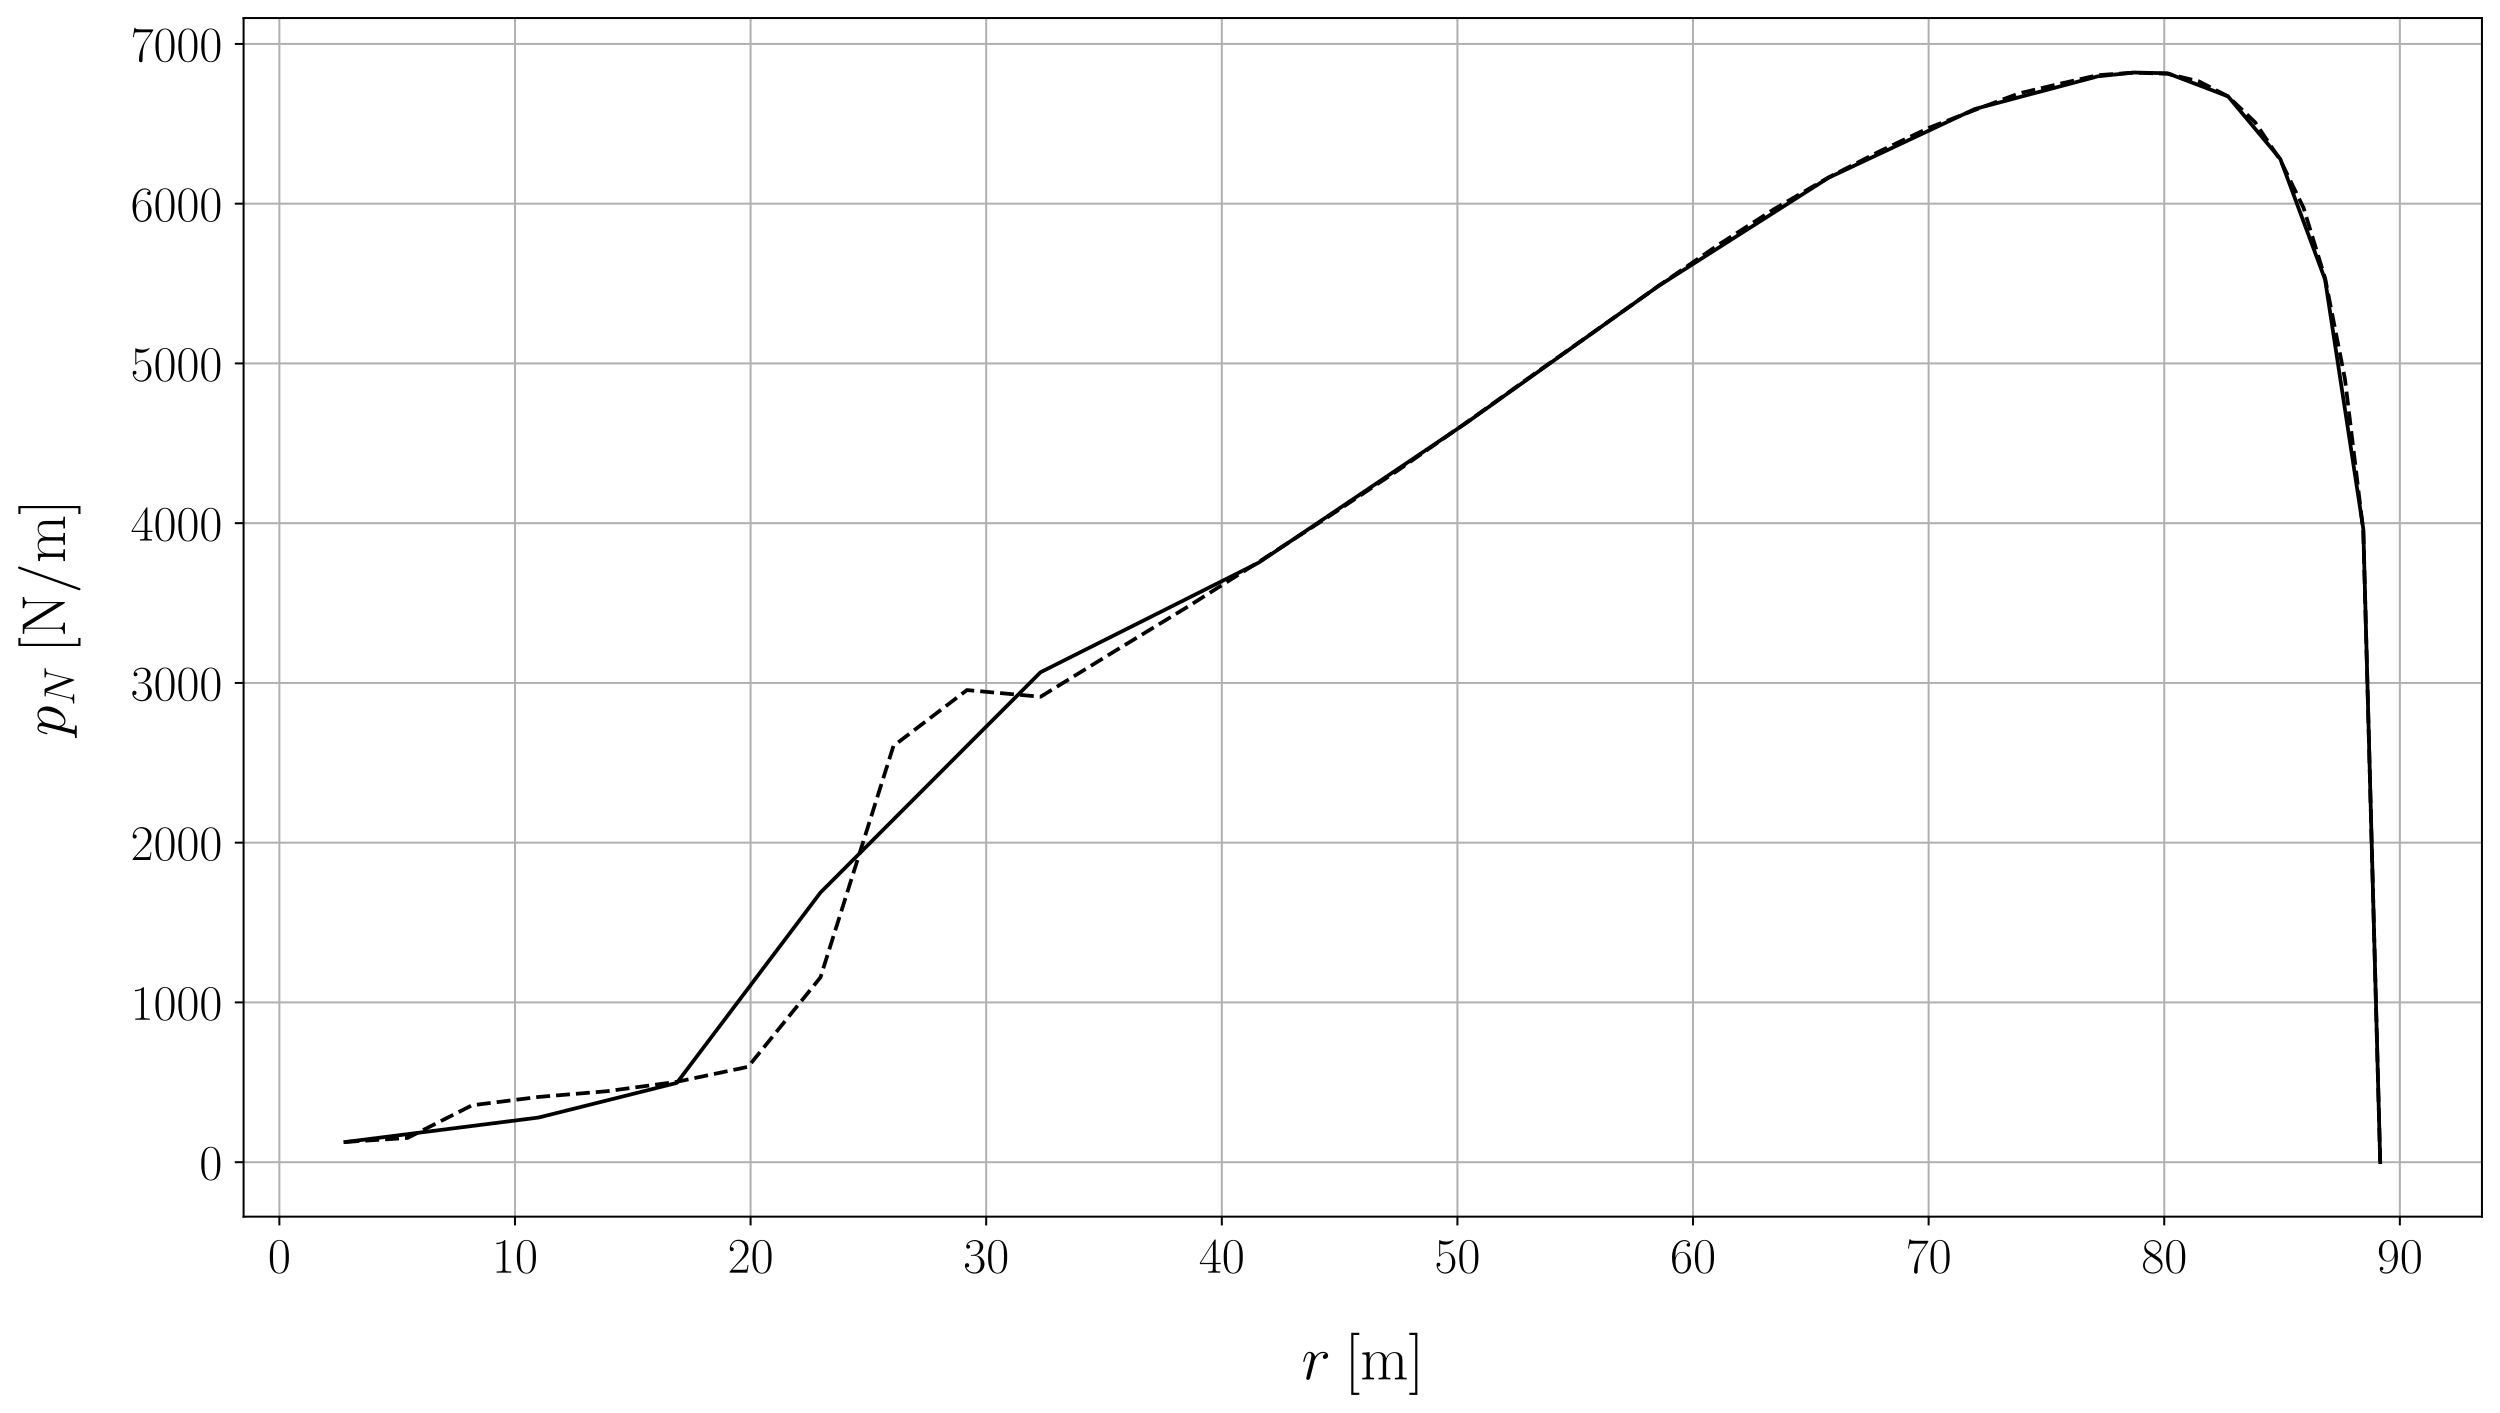
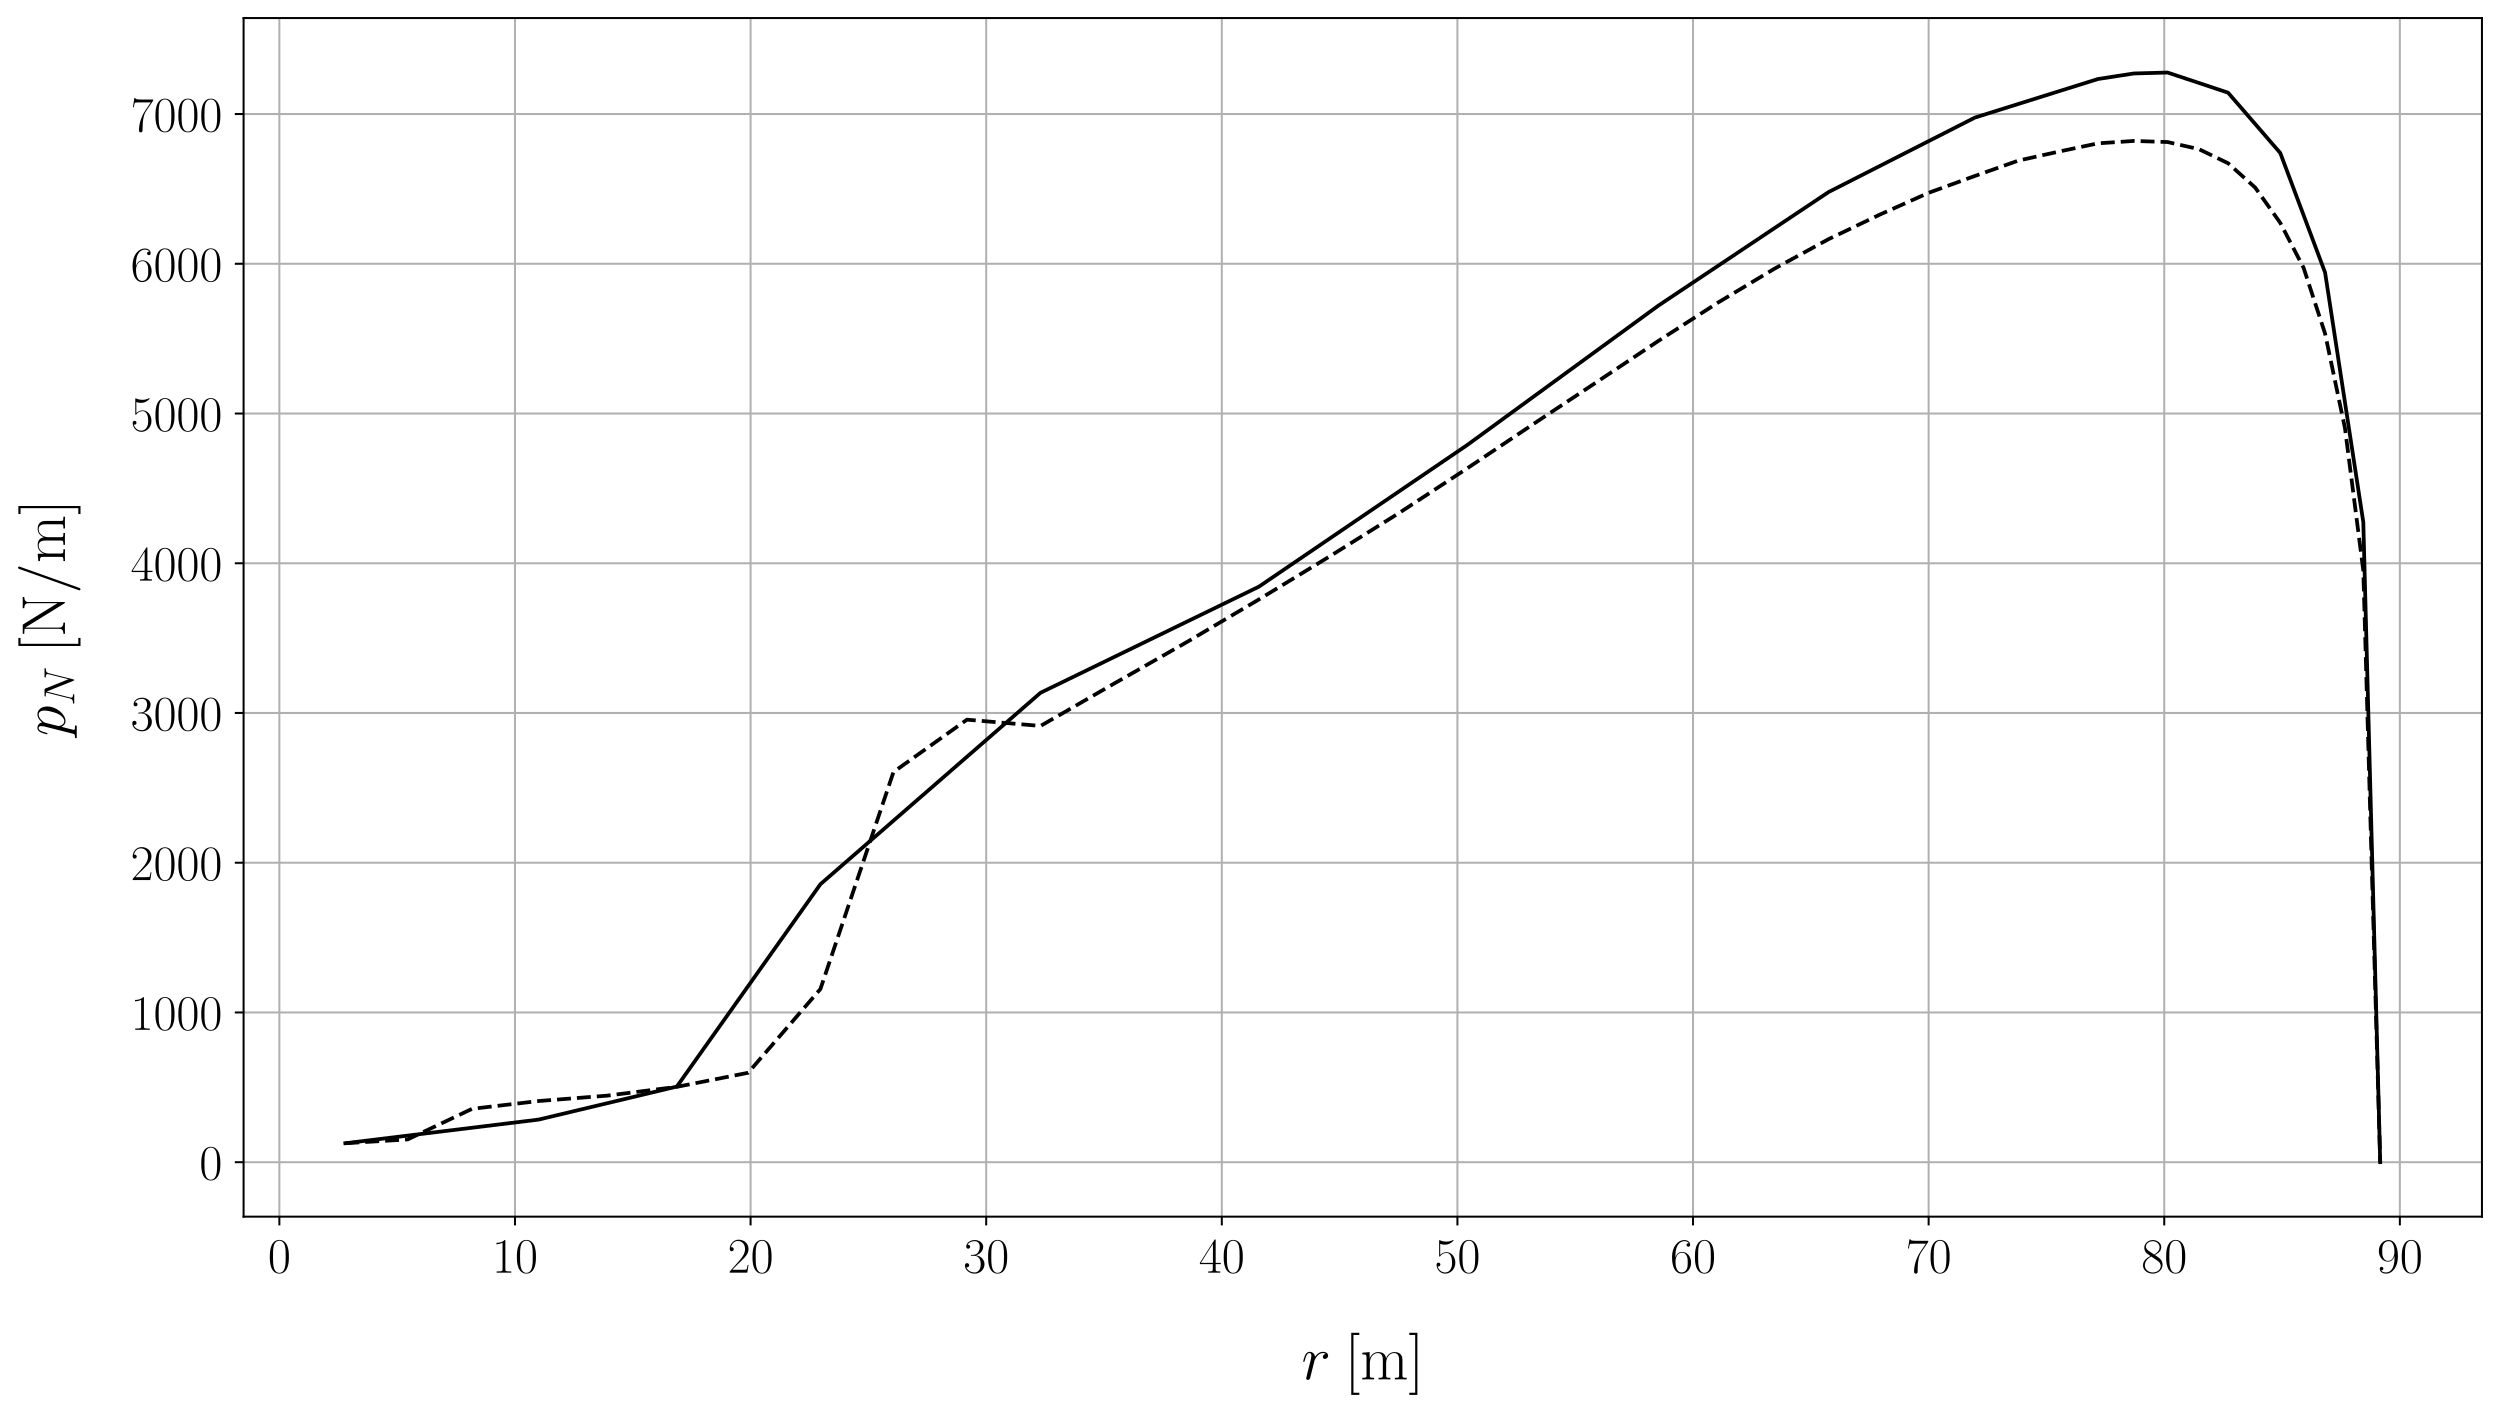
<svg xmlns="http://www.w3.org/2000/svg" xmlns:xlink="http://www.w3.org/1999/xlink" width="997.159pt" height="563.556pt" viewBox="0 0 997.159 563.556" version="1.1">
  <defs>
    <style type="text/css">*{stroke-linejoin: round; stroke-linecap: butt}</style>
  </defs>
  <g id="figure_1">
    <g id="patch_1">
      <path d="M 0 563.556  L 997.159 563.556  L 997.159 0  L 0 0  z " style="fill: #ffffff" />
    </g>
    <g id="axes_1">
      <g id="patch_2">
        <path d="M 97.159 485.28  L 989.959 485.28  L 989.959 7.2  L 97.159 7.2  z " style="fill: #ffffff" />
      </g>
      <g id="matplotlib.axis_1">
        <g id="xtick_1">
          <g id="line2d_1">
-             <path d="M 111.427 485.28  L 111.427 7.2  " clip-path="url(#p6aa8fbc1a7)" style="fill: none; stroke: #b0b0b0; stroke-width: 0.8; stroke-linecap: square" />
+             <path d="M 111.427 485.28  L 111.427 7.2  " clip-path="url(#p06ca0a26d9)" style="fill: none; stroke: #b0b0b0; stroke-width: 0.8; stroke-linecap: square" />
          </g>
          <g id="line2d_2">
            <defs>
-               <path id="m19ea12a65c" d="M 0 0  L 0 3.5  " style="stroke: #000000; stroke-width: 0.8" />
+               <path id="md64c03e489" d="M 0 0  L 0 3.5  " style="stroke: #000000; stroke-width: 0.8" />
            </defs>
            <g>
-               <use xlink:href="#m19ea12a65c" x="111.427" y="485.28" style="stroke: #000000; stroke-width: 0.8" />
+               <use xlink:href="#md64c03e489" x="111.427" y="485.28" style="stroke: #000000; stroke-width: 0.8" />
            </g>
          </g>
          <g id="text_1">
            <g transform="translate(106.8584 507.617) scale(0.2 -0.2)">
              <defs>
                <path id="CMR17-30" d="M 2688 2025  C 2688 2416 2682 3080 2413 3591  C 2176 4039 1798 4198 1466 4198  C 1158 4198 768 4058 525 3597  C 269 3118 243 2524 243 2025  C 243 1661 250 1106 448 619  C 723 -39 1216 -128 1466 -128  C 1760 -128 2208 -7 2470 600  C 2662 1042 2688 1559 2688 2025  z M 1466 -26  C 1056 -26 813 325 723 812  C 653 1188 653 1738 653 2096  C 653 2588 653 2997 736 3387  C 858 3929 1216 4096 1466 4096  C 1728 4096 2067 3923 2189 3400  C 2272 3036 2278 2607 2278 2096  C 2278 1680 2278 1169 2202 792  C 2067 95 1690 -26 1466 -26  z " transform="scale(0.015625)" />
              </defs>
              <use xlink:href="#CMR17-30" transform="scale(0.996264)" />
            </g>
          </g>
        </g>
        <g id="xtick_2">
          <g id="line2d_3">
-             <path d="M 205.404 485.28  L 205.404 7.2  " clip-path="url(#p6aa8fbc1a7)" style="fill: none; stroke: #b0b0b0; stroke-width: 0.8; stroke-linecap: square" />
+             <path d="M 205.404 485.28  L 205.404 7.2  " clip-path="url(#p06ca0a26d9)" style="fill: none; stroke: #b0b0b0; stroke-width: 0.8; stroke-linecap: square" />
          </g>
          <g id="line2d_4">
            <g>
-               <use xlink:href="#m19ea12a65c" x="205.404" y="485.28" style="stroke: #000000; stroke-width: 0.8" />
+               <use xlink:href="#md64c03e489" x="205.404" y="485.28" style="stroke: #000000; stroke-width: 0.8" />
            </g>
          </g>
          <g id="text_2">
            <g transform="translate(196.2657 507.617) scale(0.2 -0.2)">
              <defs>
                <path id="CMR17-31" d="M 1702 4058  C 1702 4192 1696 4192 1606 4192  C 1357 3916 979 3827 621 3827  C 602 3827 570 3827 563 3808  C 557 3795 557 3782 557 3648  C 755 3648 1088 3686 1344 3839  L 1344 461  C 1344 236 1331 160 781 160  L 589 160  L 589 0  C 896 0 1216 0 1523 0  C 1830 0 2150 0 2458 0  L 2458 160  L 2266 160  C 1715 160 1702 230 1702 458  L 1702 4058  z " transform="scale(0.015625)" />
              </defs>
              <use xlink:href="#CMR17-31" transform="scale(0.996264)" />
              <use xlink:href="#CMR17-30" transform="translate(45.69048 0) scale(0.996264)" />
            </g>
          </g>
        </g>
        <g id="xtick_3">
          <g id="line2d_5">
-             <path d="M 299.38 485.28  L 299.38 7.2  " clip-path="url(#p6aa8fbc1a7)" style="fill: none; stroke: #b0b0b0; stroke-width: 0.8; stroke-linecap: square" />
+             <path d="M 299.38 485.28  L 299.38 7.2  " clip-path="url(#p06ca0a26d9)" style="fill: none; stroke: #b0b0b0; stroke-width: 0.8; stroke-linecap: square" />
          </g>
          <g id="line2d_6">
            <g>
-               <use xlink:href="#m19ea12a65c" x="299.38" y="485.28" style="stroke: #000000; stroke-width: 0.8" />
+               <use xlink:href="#md64c03e489" x="299.38" y="485.28" style="stroke: #000000; stroke-width: 0.8" />
            </g>
          </g>
          <g id="text_3">
            <g transform="translate(290.2421 507.617) scale(0.2 -0.2)">
              <defs>
                <path id="CMR17-32" d="M 2669 989  L 2554 989  C 2490 536 2438 459 2413 420  C 2381 369 1920 369 1830 369  L 602 369  C 832 619 1280 1072 1824 1597  C 2214 1967 2669 2402 2669 3035  C 2669 3790 2067 4224 1395 4224  C 691 4224 262 3604 262 3030  C 262 2780 448 2748 525 2748  C 589 2748 781 2787 781 3010  C 781 3207 614 3264 525 3264  C 486 3264 448 3258 422 3245  C 544 3790 915 4058 1306 4058  C 1862 4058 2227 3617 2227 3035  C 2227 2479 1901 2000 1536 1584  L 262 146  L 262 0  L 2515 0  L 2669 989  z " transform="scale(0.015625)" />
              </defs>
              <use xlink:href="#CMR17-32" transform="scale(0.996264)" />
              <use xlink:href="#CMR17-30" transform="translate(45.69048 0) scale(0.996264)" />
            </g>
          </g>
        </g>
        <g id="xtick_4">
          <g id="line2d_7">
-             <path d="M 393.357 485.28  L 393.357 7.2  " clip-path="url(#p6aa8fbc1a7)" style="fill: none; stroke: #b0b0b0; stroke-width: 0.8; stroke-linecap: square" />
+             <path d="M 393.357 485.28  L 393.357 7.2  " clip-path="url(#p06ca0a26d9)" style="fill: none; stroke: #b0b0b0; stroke-width: 0.8; stroke-linecap: square" />
          </g>
          <g id="line2d_8">
            <g>
-               <use xlink:href="#m19ea12a65c" x="393.357" y="485.28" style="stroke: #000000; stroke-width: 0.8" />
+               <use xlink:href="#md64c03e489" x="393.357" y="485.28" style="stroke: #000000; stroke-width: 0.8" />
            </g>
          </g>
          <g id="text_4">
            <g transform="translate(384.2184 507.617) scale(0.2 -0.2)">
              <defs>
                <path id="CMR17-33" d="M 1414 2157  C 1984 2157 2234 1662 2234 1090  C 2234 320 1824 25 1453 25  C 1114 25 563 194 390 693  C 422 680 454 680 486 680  C 640 680 755 782 755 948  C 755 1133 614 1216 486 1216  C 378 1216 211 1165 211 926  C 211 335 787 -128 1466 -128  C 2176 -128 2720 430 2720 1085  C 2720 1707 2208 2157 1600 2227  C 2086 2328 2554 2756 2554 3329  C 2554 3820 2048 4179 1472 4179  C 890 4179 378 3829 378 3329  C 378 3110 544 3072 627 3072  C 762 3072 877 3155 877 3321  C 877 3486 762 3569 627 3569  C 602 3569 570 3569 544 3557  C 730 3959 1235 4032 1459 4032  C 1683 4032 2106 3925 2106 3320  C 2106 3143 2080 2828 1862 2550  C 1670 2304 1453 2304 1242 2284  C 1210 2284 1062 2269 1037 2269  C 992 2263 966 2257 966 2208  C 966 2163 973 2157 1101 2157  L 1414 2157  z " transform="scale(0.015625)" />
              </defs>
              <use xlink:href="#CMR17-33" transform="scale(0.996264)" />
              <use xlink:href="#CMR17-30" transform="translate(45.69048 0) scale(0.996264)" />
            </g>
          </g>
        </g>
        <g id="xtick_5">
          <g id="line2d_9">
-             <path d="M 487.333 485.28  L 487.333 7.2  " clip-path="url(#p6aa8fbc1a7)" style="fill: none; stroke: #b0b0b0; stroke-width: 0.8; stroke-linecap: square" />
+             <path d="M 487.333 485.28  L 487.333 7.2  " clip-path="url(#p06ca0a26d9)" style="fill: none; stroke: #b0b0b0; stroke-width: 0.8; stroke-linecap: square" />
          </g>
          <g id="line2d_10">
            <g>
-               <use xlink:href="#m19ea12a65c" x="487.333" y="485.28" style="stroke: #000000; stroke-width: 0.8" />
+               <use xlink:href="#md64c03e489" x="487.333" y="485.28" style="stroke: #000000; stroke-width: 0.8" />
            </g>
          </g>
          <g id="text_5">
            <g transform="translate(478.1948 507.617) scale(0.2 -0.2)">
              <defs>
                <path id="CMR17-34" d="M 2150 4122  C 2150 4256 2144 4256 2029 4256  L 128 1254  L 128 1088  L 1779 1088  L 1779 457  C 1779 224 1766 160 1318 160  L 1197 160  L 1197 0  C 1402 0 1747 0 1965 0  C 2182 0 2528 0 2733 0  L 2733 160  L 2611 160  C 2163 160 2150 224 2150 457  L 2150 1088  L 2803 1088  L 2803 1254  L 2150 1254  L 2150 4122  z M 1798 3703  L 1798 1254  L 256 1254  L 1798 3703  z " transform="scale(0.015625)" />
              </defs>
              <use xlink:href="#CMR17-34" transform="scale(0.996264)" />
              <use xlink:href="#CMR17-30" transform="translate(45.69048 0) scale(0.996264)" />
            </g>
          </g>
        </g>
        <g id="xtick_6">
          <g id="line2d_11">
-             <path d="M 581.309 485.28  L 581.309 7.2  " clip-path="url(#p6aa8fbc1a7)" style="fill: none; stroke: #b0b0b0; stroke-width: 0.8; stroke-linecap: square" />
+             <path d="M 581.309 485.28  L 581.309 7.2  " clip-path="url(#p06ca0a26d9)" style="fill: none; stroke: #b0b0b0; stroke-width: 0.8; stroke-linecap: square" />
          </g>
          <g id="line2d_12">
            <g>
-               <use xlink:href="#m19ea12a65c" x="581.309" y="485.28" style="stroke: #000000; stroke-width: 0.8" />
+               <use xlink:href="#md64c03e489" x="581.309" y="485.28" style="stroke: #000000; stroke-width: 0.8" />
            </g>
          </g>
          <g id="text_6">
            <g transform="translate(572.1712 507.617) scale(0.2 -0.2)">
              <defs>
                <path id="CMR17-35" d="M 730 3692  C 794 3666 1056 3584 1325 3584  C 1920 3584 2246 3911 2432 4100  C 2432 4157 2432 4192 2394 4192  C 2387 4192 2374 4192 2323 4163  C 2099 4058 1837 3973 1517 3973  C 1325 3973 1037 3999 723 4139  C 653 4171 640 4171 634 4171  C 602 4171 595 4164 595 4037  L 595 2203  C 595 2089 595 2057 659 2057  C 691 2057 704 2070 736 2114  C 941 2401 1222 2522 1542 2522  C 1766 2522 2246 2382 2246 1289  C 2246 1085 2246 715 2054 421  C 1894 159 1645 25 1370 25  C 947 25 518 320 403 814  C 429 807 480 795 506 795  C 589 795 749 840 749 1038  C 749 1210 627 1280 506 1280  C 358 1280 262 1190 262 1011  C 262 454 704 -128 1382 -128  C 2042 -128 2669 440 2669 1264  C 2669 2030 2170 2624 1549 2624  C 1222 2624 947 2503 730 2274  L 730 3692  z " transform="scale(0.015625)" />
              </defs>
              <use xlink:href="#CMR17-35" transform="scale(0.996264)" />
              <use xlink:href="#CMR17-30" transform="translate(45.69048 0) scale(0.996264)" />
            </g>
          </g>
        </g>
        <g id="xtick_7">
          <g id="line2d_13">
-             <path d="M 675.286 485.28  L 675.286 7.2  " clip-path="url(#p6aa8fbc1a7)" style="fill: none; stroke: #b0b0b0; stroke-width: 0.8; stroke-linecap: square" />
+             <path d="M 675.286 485.28  L 675.286 7.2  " clip-path="url(#p06ca0a26d9)" style="fill: none; stroke: #b0b0b0; stroke-width: 0.8; stroke-linecap: square" />
          </g>
          <g id="line2d_14">
            <g>
-               <use xlink:href="#m19ea12a65c" x="675.286" y="485.28" style="stroke: #000000; stroke-width: 0.8" />
+               <use xlink:href="#md64c03e489" x="675.286" y="485.28" style="stroke: #000000; stroke-width: 0.8" />
            </g>
          </g>
          <g id="text_7">
            <g transform="translate(666.1476 507.617) scale(0.2 -0.2)">
              <defs>
                <path id="CMR17-36" d="M 678 2176  C 678 3690 1395 4032 1811 4032  C 1946 4032 2272 4009 2400 3776  C 2298 3776 2106 3776 2106 3553  C 2106 3381 2246 3323 2336 3323  C 2394 3323 2566 3348 2566 3560  C 2566 3954 2246 4179 1805 4179  C 1043 4179 243 3390 243 1984  C 243 253 966 -128 1478 -128  C 2099 -128 2688 427 2688 1283  C 2688 2081 2170 2662 1517 2662  C 1126 2662 838 2407 678 1960  L 678 2176  z M 1478 25  C 691 25 691 1200 691 1436  C 691 1896 909 2560 1504 2560  C 1613 2560 1926 2560 2138 2120  C 2253 1870 2253 1609 2253 1289  C 2253 944 2253 690 2118 434  C 1978 171 1773 25 1478 25  z " transform="scale(0.015625)" />
              </defs>
              <use xlink:href="#CMR17-36" transform="scale(0.996264)" />
              <use xlink:href="#CMR17-30" transform="translate(45.69048 0) scale(0.996264)" />
            </g>
          </g>
        </g>
        <g id="xtick_8">
          <g id="line2d_15">
-             <path d="M 769.262 485.28  L 769.262 7.2  " clip-path="url(#p6aa8fbc1a7)" style="fill: none; stroke: #b0b0b0; stroke-width: 0.8; stroke-linecap: square" />
+             <path d="M 769.262 485.28  L 769.262 7.2  " clip-path="url(#p06ca0a26d9)" style="fill: none; stroke: #b0b0b0; stroke-width: 0.8; stroke-linecap: square" />
          </g>
          <g id="line2d_16">
            <g>
-               <use xlink:href="#m19ea12a65c" x="769.262" y="485.28" style="stroke: #000000; stroke-width: 0.8" />
+               <use xlink:href="#md64c03e489" x="769.262" y="485.28" style="stroke: #000000; stroke-width: 0.8" />
            </g>
          </g>
          <g id="text_8">
            <g transform="translate(760.1239 507.617) scale(0.2 -0.2)">
              <defs>
                <path id="CMR17-37" d="M 2886 3941  L 2886 4081  L 1382 4081  C 634 4081 621 4165 595 4288  L 480 4288  L 294 3094  L 410 3094  C 429 3215 474 3540 550 3661  C 589 3712 1062 3712 1171 3712  L 2579 3712  L 1869 2661  C 1395 1954 1069 999 1069 165  C 1069 89 1069 -128 1299 -128  C 1530 -128 1530 89 1530 171  L 1530 465  C 1530 1508 1709 2196 2003 2636  L 2886 3941  z " transform="scale(0.015625)" />
              </defs>
              <use xlink:href="#CMR17-37" transform="scale(0.996264)" />
              <use xlink:href="#CMR17-30" transform="translate(45.69048 0) scale(0.996264)" />
            </g>
          </g>
        </g>
        <g id="xtick_9">
          <g id="line2d_17">
-             <path d="M 863.238 485.28  L 863.238 7.2  " clip-path="url(#p6aa8fbc1a7)" style="fill: none; stroke: #b0b0b0; stroke-width: 0.8; stroke-linecap: square" />
+             <path d="M 863.238 485.28  L 863.238 7.2  " clip-path="url(#p06ca0a26d9)" style="fill: none; stroke: #b0b0b0; stroke-width: 0.8; stroke-linecap: square" />
          </g>
          <g id="line2d_18">
            <g>
-               <use xlink:href="#m19ea12a65c" x="863.238" y="485.28" style="stroke: #000000; stroke-width: 0.8" />
+               <use xlink:href="#md64c03e489" x="863.238" y="485.28" style="stroke: #000000; stroke-width: 0.8" />
            </g>
          </g>
          <g id="text_9">
            <g transform="translate(854.1003 507.617) scale(0.2 -0.2)">
              <defs>
                <path id="CMR17-38" d="M 1741 2264  C 2144 2467 2554 2773 2554 3263  C 2554 3841 1990 4179 1472 4179  C 890 4179 378 3759 378 3180  C 378 3021 416 2747 666 2505  C 730 2442 998 2251 1171 2130  C 883 1983 211 1634 211 934  C 211 279 838 -128 1459 -128  C 2144 -128 2720 362 2720 1010  C 2720 1590 2330 1857 2074 2029  L 1741 2264  z M 902 2822  C 851 2854 595 3051 595 3351  C 595 3739 998 4032 1459 4032  C 1965 4032 2336 3676 2336 3262  C 2336 2669 1670 2331 1638 2331  C 1632 2331 1626 2331 1574 2370  L 902 2822  z M 2080 1519  C 2176 1449 2483 1240 2483 851  C 2483 381 2010 25 1472 25  C 890 25 448 438 448 940  C 448 1443 838 1862 1280 2060  L 2080 1519  z " transform="scale(0.015625)" />
              </defs>
              <use xlink:href="#CMR17-38" transform="scale(0.996264)" />
              <use xlink:href="#CMR17-30" transform="translate(45.69048 0) scale(0.996264)" />
            </g>
          </g>
        </g>
        <g id="xtick_10">
          <g id="line2d_19">
-             <path d="M 957.215 485.28  L 957.215 7.2  " clip-path="url(#p6aa8fbc1a7)" style="fill: none; stroke: #b0b0b0; stroke-width: 0.8; stroke-linecap: square" />
+             <path d="M 957.215 485.28  L 957.215 7.2  " clip-path="url(#p06ca0a26d9)" style="fill: none; stroke: #b0b0b0; stroke-width: 0.8; stroke-linecap: square" />
          </g>
          <g id="line2d_20">
            <g>
-               <use xlink:href="#m19ea12a65c" x="957.215" y="485.28" style="stroke: #000000; stroke-width: 0.8" />
+               <use xlink:href="#md64c03e489" x="957.215" y="485.28" style="stroke: #000000; stroke-width: 0.8" />
            </g>
          </g>
          <g id="text_10">
            <g transform="translate(948.0767 507.617) scale(0.2 -0.2)">
              <defs>
                <path id="CMR17-39" d="M 2253 1864  C 2253 464 1670 31 1190 31  C 1043 31 685 31 538 294  C 704 268 826 357 826 518  C 826 692 685 749 595 749  C 538 749 365 723 365 506  C 365 71 742 -128 1203 -128  C 1939 -128 2688 674 2688 2073  C 2688 3817 1971 4179 1485 4179  C 851 4179 243 3628 243 2778  C 243 1991 762 1408 1414 1408  C 1952 1408 2189 1903 2253 2112  L 2253 1864  z M 1427 1510  C 1254 1510 1011 1542 813 1922  C 678 2169 678 2461 678 2771  C 678 3146 678 3405 858 3684  C 947 3817 1114 4032 1485 4032  C 2240 4032 2240 2885 2240 2632  C 2240 2182 2035 1510 1427 1510  z " transform="scale(0.015625)" />
              </defs>
              <use xlink:href="#CMR17-39" transform="scale(0.996264)" />
              <use xlink:href="#CMR17-30" transform="translate(45.69048 0) scale(0.996264)" />
            </g>
          </g>
        </g>
        <g id="text_11">
          <g transform="translate(519.1251 550.1502) scale(0.25 -0.25)">
            <defs>
              <path id="CMMI12-72" d="M 2490 2612  C 2291 2574 2189 2433 2189 2293  C 2189 2139 2310 2088 2400 2088  C 2579 2088 2726 2242 2726 2433  C 2726 2638 2528 2816 2208 2816  C 1952 2816 1658 2701 1389 2312  C 1344 2650 1088 2816 832 2816  C 582 2816 454 2625 378 2484  C 269 2254 173 1871 173 1839  C 173 1814 198 1782 243 1782  C 294 1782 301 1788 339 1935  C 435 2318 557 2689 813 2689  C 966 2689 1011 2580 1011 2395  C 1011 2254 947 2005 902 1807  L 723 1118  C 698 996 627 709 595 594  C 550 428 480 128 480 96  C 480 6 550 -64 646 -64  C 717 -64 838 -19 877 109  C 896 160 1133 1124 1171 1271  C 1203 1411 1242 1546 1274 1686  C 1299 1775 1325 1878 1344 1961  C 1363 2018 1536 2331 1696 2472  C 1773 2542 1939 2689 2202 2689  C 2304 2689 2406 2670 2490 2612  z " transform="scale(0.015625)" />
              <path id="CMR17-5b" d="M 1504 -1600  L 1504 -1377  L 902 -1377  L 902 4544  L 1504 4544  L 1504 4767  L 678 4767  L 678 -1600  L 1504 -1600  z " transform="scale(0.015625)" />
              <path id="CMR17-6d" d="M 4326 1933  C 4326 2252 4269 2790 3507 2790  C 3072 2790 2771 2496 2656 2151  L 2650 2151  C 2573 2676 2195 2790 1837 2790  C 1331 2790 1069 2400 973 2144  L 966 2144  L 966 2790  L 211 2720  L 211 2554  C 589 2554 646 2515 646 2208  L 646 428  C 646 184 621 153 211 153  L 211 -13  C 365 0 646 0 813 0  C 979 0 1267 0 1421 -13  L 1421 153  C 1011 153 986 178 986 428  L 986 1658  C 986 2247 1344 2688 1792 2688  C 2266 2688 2317 2266 2317 1958  L 2317 428  C 2317 184 2291 153 1882 153  L 1882 -13  C 2035 0 2317 0 2483 0  C 2650 0 2938 0 3091 -13  L 3091 153  C 2682 153 2656 178 2656 428  L 2656 1658  C 2656 2247 3014 2688 3462 2688  C 3936 2688 3987 2266 3987 1958  L 3987 428  C 3987 184 3962 153 3552 153  L 3552 -13  C 3706 0 3987 0 4154 0  C 4320 0 4608 0 4762 -13  L 4762 153  C 4352 153 4326 178 4326 428  L 4326 1933  z " transform="scale(0.015625)" />
              <path id="CMR17-5d" d="M 915 4767  L 90 4767  L 90 4544  L 691 4544  L 691 -1377  L 90 -1377  L 90 -1600  L 915 -1600  L 915 4767  z " transform="scale(0.015625)" />
            </defs>
            <use xlink:href="#CMMI12-72" transform="scale(0.996264)" />
            <use xlink:href="#CMR17-5b" transform="translate(68.80982 0) scale(0.996264)" />
            <use xlink:href="#CMR17-6d" transform="translate(93.68088 0) scale(0.996264)" />
            <use xlink:href="#CMR17-5d" transform="translate(170.6005 0) scale(0.996264)" />
          </g>
        </g>
      </g>
      <g id="matplotlib.axis_2">
        <g id="ytick_1">
          <g id="line2d_21">
-             <path d="M 97.159 463.549  L 989.959 463.549  " clip-path="url(#p6aa8fbc1a7)" style="fill: none; stroke: #b0b0b0; stroke-width: 0.8; stroke-linecap: square" />
+             <path d="M 97.159 463.549  L 989.959 463.549  " clip-path="url(#p06ca0a26d9)" style="fill: none; stroke: #b0b0b0; stroke-width: 0.8; stroke-linecap: square" />
          </g>
          <g id="line2d_22">
            <defs>
-               <path id="m05aa714eb5" d="M 0 0  L -3.5 0  " style="stroke: #000000; stroke-width: 0.8" />
+               <path id="mcccd41aaff" d="M 0 0  L -3.5 0  " style="stroke: #000000; stroke-width: 0.8" />
            </defs>
            <g>
-               <use xlink:href="#m05aa714eb5" x="97.159" y="463.549" style="stroke: #000000; stroke-width: 0.8" />
+               <use xlink:href="#mcccd41aaff" x="97.159" y="463.549" style="stroke: #000000; stroke-width: 0.8" />
            </g>
          </g>
          <g id="text_12">
            <g transform="translate(79.52089 470.4676) scale(0.2 -0.2)">
              <use xlink:href="#CMR17-30" transform="scale(0.996264)" />
            </g>
          </g>
        </g>
        <g id="ytick_2">
          <g id="line2d_23">
-             <path d="M 97.159 399.83  L 989.959 399.83  " clip-path="url(#p6aa8fbc1a7)" style="fill: none; stroke: #b0b0b0; stroke-width: 0.8; stroke-linecap: square" />
+             <path d="M 97.159 403.825  L 989.959 403.825  " clip-path="url(#p06ca0a26d9)" style="fill: none; stroke: #b0b0b0; stroke-width: 0.8; stroke-linecap: square" />
          </g>
          <g id="line2d_24">
            <g>
-               <use xlink:href="#m05aa714eb5" x="97.159" y="399.83" style="stroke: #000000; stroke-width: 0.8" />
+               <use xlink:href="#mcccd41aaff" x="97.159" y="403.825" style="stroke: #000000; stroke-width: 0.8" />
            </g>
          </g>
          <g id="text_13">
-             <g transform="translate(52.1066 406.7481) scale(0.2 -0.2)">
+             <g transform="translate(52.1066 410.744) scale(0.2 -0.2)">
              <use xlink:href="#CMR17-31" transform="scale(0.996264)" />
              <use xlink:href="#CMR17-30" transform="translate(45.69048 0) scale(0.996264)" />
              <use xlink:href="#CMR17-30" transform="translate(91.38095 0) scale(0.996264)" />
              <use xlink:href="#CMR17-30" transform="translate(137.0714 0) scale(0.996264)" />
            </g>
          </g>
        </g>
        <g id="ytick_3">
          <g id="line2d_25">
-             <path d="M 97.159 336.11  L 989.959 336.11  " clip-path="url(#p6aa8fbc1a7)" style="fill: none; stroke: #b0b0b0; stroke-width: 0.8; stroke-linecap: square" />
+             <path d="M 97.159 344.102  L 989.959 344.102  " clip-path="url(#p06ca0a26d9)" style="fill: none; stroke: #b0b0b0; stroke-width: 0.8; stroke-linecap: square" />
          </g>
          <g id="line2d_26">
            <g>
-               <use xlink:href="#m05aa714eb5" x="97.159" y="336.11" style="stroke: #000000; stroke-width: 0.8" />
+               <use xlink:href="#mcccd41aaff" x="97.159" y="344.102" style="stroke: #000000; stroke-width: 0.8" />
            </g>
          </g>
          <g id="text_14">
-             <g transform="translate(52.1066 343.0285) scale(0.2 -0.2)">
+             <g transform="translate(52.1066 351.0204) scale(0.2 -0.2)">
              <use xlink:href="#CMR17-32" transform="scale(0.996264)" />
              <use xlink:href="#CMR17-30" transform="translate(45.69048 0) scale(0.996264)" />
              <use xlink:href="#CMR17-30" transform="translate(91.38095 0) scale(0.996264)" />
              <use xlink:href="#CMR17-30" transform="translate(137.0714 0) scale(0.996264)" />
            </g>
          </g>
        </g>
        <g id="ytick_4">
          <g id="line2d_27">
-             <path d="M 97.159 272.391  L 989.959 272.391  " clip-path="url(#p6aa8fbc1a7)" style="fill: none; stroke: #b0b0b0; stroke-width: 0.8; stroke-linecap: square" />
+             <path d="M 97.159 284.378  L 989.959 284.378  " clip-path="url(#p06ca0a26d9)" style="fill: none; stroke: #b0b0b0; stroke-width: 0.8; stroke-linecap: square" />
          </g>
          <g id="line2d_28">
            <g>
-               <use xlink:href="#m05aa714eb5" x="97.159" y="272.391" style="stroke: #000000; stroke-width: 0.8" />
+               <use xlink:href="#mcccd41aaff" x="97.159" y="284.378" style="stroke: #000000; stroke-width: 0.8" />
            </g>
          </g>
          <g id="text_15">
-             <g transform="translate(52.1066 279.309) scale(0.2 -0.2)">
+             <g transform="translate(52.1066 291.2967) scale(0.2 -0.2)">
              <use xlink:href="#CMR17-33" transform="scale(0.996264)" />
              <use xlink:href="#CMR17-30" transform="translate(45.69048 0) scale(0.996264)" />
              <use xlink:href="#CMR17-30" transform="translate(91.38095 0) scale(0.996264)" />
              <use xlink:href="#CMR17-30" transform="translate(137.0714 0) scale(0.996264)" />
            </g>
          </g>
        </g>
        <g id="ytick_5">
          <g id="line2d_29">
-             <path d="M 97.159 208.671  L 989.959 208.671  " clip-path="url(#p6aa8fbc1a7)" style="fill: none; stroke: #b0b0b0; stroke-width: 0.8; stroke-linecap: square" />
+             <path d="M 97.159 224.655  L 989.959 224.655  " clip-path="url(#p06ca0a26d9)" style="fill: none; stroke: #b0b0b0; stroke-width: 0.8; stroke-linecap: square" />
          </g>
          <g id="line2d_30">
            <g>
-               <use xlink:href="#m05aa714eb5" x="97.159" y="208.671" style="stroke: #000000; stroke-width: 0.8" />
+               <use xlink:href="#mcccd41aaff" x="97.159" y="224.655" style="stroke: #000000; stroke-width: 0.8" />
            </g>
          </g>
          <g id="text_16">
-             <g transform="translate(52.1066 215.5895) scale(0.2 -0.2)">
+             <g transform="translate(52.1066 231.5731) scale(0.2 -0.2)">
              <use xlink:href="#CMR17-34" transform="scale(0.996264)" />
              <use xlink:href="#CMR17-30" transform="translate(45.69048 0) scale(0.996264)" />
              <use xlink:href="#CMR17-30" transform="translate(91.38095 0) scale(0.996264)" />
              <use xlink:href="#CMR17-30" transform="translate(137.0714 0) scale(0.996264)" />
            </g>
          </g>
        </g>
        <g id="ytick_6">
          <g id="line2d_31">
-             <path d="M 97.159 144.951  L 989.959 144.951  " clip-path="url(#p6aa8fbc1a7)" style="fill: none; stroke: #b0b0b0; stroke-width: 0.8; stroke-linecap: square" />
+             <path d="M 97.159 164.931  L 989.959 164.931  " clip-path="url(#p06ca0a26d9)" style="fill: none; stroke: #b0b0b0; stroke-width: 0.8; stroke-linecap: square" />
          </g>
          <g id="line2d_32">
            <g>
-               <use xlink:href="#m05aa714eb5" x="97.159" y="144.951" style="stroke: #000000; stroke-width: 0.8" />
+               <use xlink:href="#mcccd41aaff" x="97.159" y="164.931" style="stroke: #000000; stroke-width: 0.8" />
            </g>
          </g>
          <g id="text_17">
-             <g transform="translate(52.1066 151.87) scale(0.2 -0.2)">
+             <g transform="translate(52.1066 171.8495) scale(0.2 -0.2)">
              <use xlink:href="#CMR17-35" transform="scale(0.996264)" />
              <use xlink:href="#CMR17-30" transform="translate(45.69048 0) scale(0.996264)" />
              <use xlink:href="#CMR17-30" transform="translate(91.38095 0) scale(0.996264)" />
              <use xlink:href="#CMR17-30" transform="translate(137.0714 0) scale(0.996264)" />
            </g>
          </g>
        </g>
        <g id="ytick_7">
          <g id="line2d_33">
-             <path d="M 97.159 81.232  L 989.959 81.232  " clip-path="url(#p6aa8fbc1a7)" style="fill: none; stroke: #b0b0b0; stroke-width: 0.8; stroke-linecap: square" />
+             <path d="M 97.159 105.207  L 989.959 105.207  " clip-path="url(#p06ca0a26d9)" style="fill: none; stroke: #b0b0b0; stroke-width: 0.8; stroke-linecap: square" />
          </g>
          <g id="line2d_34">
            <g>
-               <use xlink:href="#m05aa714eb5" x="97.159" y="81.232" style="stroke: #000000; stroke-width: 0.8" />
+               <use xlink:href="#mcccd41aaff" x="97.159" y="105.207" style="stroke: #000000; stroke-width: 0.8" />
            </g>
          </g>
          <g id="text_18">
-             <g transform="translate(52.1066 88.15046) scale(0.2 -0.2)">
+             <g transform="translate(52.1066 112.1259) scale(0.2 -0.2)">
              <use xlink:href="#CMR17-36" transform="scale(0.996264)" />
              <use xlink:href="#CMR17-30" transform="translate(45.69048 0) scale(0.996264)" />
              <use xlink:href="#CMR17-30" transform="translate(91.38095 0) scale(0.996264)" />
              <use xlink:href="#CMR17-30" transform="translate(137.0714 0) scale(0.996264)" />
            </g>
          </g>
        </g>
        <g id="ytick_8">
          <g id="line2d_35">
-             <path d="M 97.159 17.512  L 989.959 17.512  " clip-path="url(#p6aa8fbc1a7)" style="fill: none; stroke: #b0b0b0; stroke-width: 0.8; stroke-linecap: square" />
+             <path d="M 97.159 45.484  L 989.959 45.484  " clip-path="url(#p06ca0a26d9)" style="fill: none; stroke: #b0b0b0; stroke-width: 0.8; stroke-linecap: square" />
          </g>
          <g id="line2d_36">
            <g>
-               <use xlink:href="#m05aa714eb5" x="97.159" y="17.512" style="stroke: #000000; stroke-width: 0.8" />
+               <use xlink:href="#mcccd41aaff" x="97.159" y="45.484" style="stroke: #000000; stroke-width: 0.8" />
            </g>
          </g>
          <g id="text_19">
-             <g transform="translate(52.1066 24.43094) scale(0.2 -0.2)">
+             <g transform="translate(52.1066 52.40225) scale(0.2 -0.2)">
              <use xlink:href="#CMR17-37" transform="scale(0.996264)" />
              <use xlink:href="#CMR17-30" transform="translate(45.69048 0) scale(0.996264)" />
              <use xlink:href="#CMR17-30" transform="translate(91.38095 0) scale(0.996264)" />
              <use xlink:href="#CMR17-30" transform="translate(137.0714 0) scale(0.996264)" />
            </g>
          </g>
        </g>
        <g id="text_20">
          <g transform="translate(25.87995 293.6856) rotate(-90) scale(0.25 -0.25)">
            <defs>
              <path id="CMMI12-70" d="M 275 -789  C 230 -980 205 -1031 -58 -1031  C -134 -1031 -198 -1031 -198 -1152  C -198 -1165 -192 -1216 -122 -1216  C -38 -1216 51 -1216 134 -1216  L 410 -1216  C 544 -1216 870 -1216 1005 -1216  C 1043 -1216 1120 -1216 1120 -1101  C 1120 -1031 1075 -1031 966 -1031  C 672 -1031 653 -987 653 -937  C 653 -861 941 219 979 364  C 1050 185 1222 -64 1555 -64  C 2278 -64 3059 875 3059 1814  C 3059 2401 2726 2816 2246 2816  C 1837 2816 1491 2420 1421 2331  C 1370 2650 1120 2816 864 2816  C 678 2816 531 2727 410 2484  C 294 2254 205 1865 205 1839  C 205 1814 230 1782 275 1782  C 326 1782 333 1788 371 1935  C 467 2312 589 2689 845 2689  C 992 2689 1043 2587 1043 2397  C 1043 2245 1024 2181 998 2067  L 275 -789  z M 1382 1993  C 1427 2171 1606 2357 1709 2446  C 1779 2510 1990 2689 2234 2689  C 2515 2689 2643 2408 2643 2076  C 2643 1769 2464 1047 2304 715  C 2144 370 1850 64 1555 64  C 1120 64 1050 613 1050 639  C 1050 658 1062 709 1069 741  L 1382 1993  z " transform="scale(0.015625)" />
              <path id="CMMI12-4e" d="M 4736 3698  C 4806 3974 4909 4166 5395 4166  C 5414 4166 5491 4166 5491 4279  C 5491 4352 5434 4352 5408 4352  C 5280 4352 4954 4352 4826 4352  L 4518 4352  C 4429 4352 4314 4352 4224 4352  C 4186 4352 4109 4352 4109 4230  C 4109 4166 4160 4166 4205 4166  C 4589 4166 4614 4019 4614 3903  C 4614 3846 4608 3826 4589 3737  L 3866 850  L 2496 4249  C 2451 4352 2445 4352 2304 4352  L 1523 4352  C 1395 4352 1338 4352 1338 4230  C 1338 4166 1382 4166 1504 4166  C 1536 4166 1914 4166 1914 4115  C 1914 4102 1901 4051 1894 4032  L 1043 635  C 966 320 813 186 390 186  C 358 186 294 186 294 67  C 294 0 358 0 378 0  C 506 0 832 0 960 0  L 1267 0  C 1357 0 1466 0 1555 0  C 1600 0 1670 0 1670 122  C 1670 180 1606 186 1581 186  C 1370 186 1165 224 1165 454  C 1165 505 1178 562 1190 613  L 2054 4032  C 2093 3968 2093 3956 2118 3898  L 3642 115  C 3674 38 3686 0 3744 0  C 3808 0 3814 19 3840 128  L 4736 3698  z " transform="scale(0.015625)" />
              <path id="CMR17-4e" d="M 1312 4250  C 1267 4320 1261 4320 1139 4320  L 326 4320  L 326 4160  L 448 4160  C 704 4160 819 4129 838 4122  L 838 610  C 838 451 838 153 326 153  L 326 -13  C 474 0 742 0 902 0  C 1062 0 1331 0 1478 -13  L 1478 153  C 966 153 966 451 966 610  L 966 4033  C 1011 3995 1011 3982 1056 3919  L 3430 76  C 3475 0 3494 0 3526 0  C 3590 0 3590 19 3590 139  L 3590 3705  C 3590 3863 3590 4160 4102 4160  L 4102 4326  C 3955 4320 3686 4320 3526 4320  C 3366 4320 3098 4320 2950 4326  L 2950 4160  C 3462 4160 3462 3862 3462 3703  L 3462 763  L 1312 4250  z " transform="scale(0.015625)" />
              <path id="CMMI12-3d" d="M 2746 4562  C 2746 4569 2784 4666 2784 4678  C 2784 4755 2720 4800 2669 4800  C 2637 4800 2579 4800 2528 4659  L 384 -1363  C 384 -1370 346 -1465 346 -1478  C 346 -1555 410 -1600 461 -1600  C 499 -1600 557 -1593 602 -1459  L 2746 4562  z " transform="scale(0.015625)" />
            </defs>
            <use xlink:href="#CMMI12-70" transform="scale(0.996264)" />
            <use xlink:href="#CMMI12-4e" transform="translate(48.95951 -14.94392) scale(0.697382)" />
            <use xlink:href="#CMR17-5b" transform="translate(133.5618 0) scale(0.996264)" />
            <use xlink:href="#CMR17-4e" transform="translate(158.4329 0) scale(0.996264)" />
            <use xlink:href="#CMMI12-3d" transform="translate(227.5053 0) scale(0.996264)" />
            <use xlink:href="#CMR17-6d" transform="translate(276.2802 0) scale(0.996264)" />
            <use xlink:href="#CMR17-5d" transform="translate(353.1998 0) scale(0.996264)" />
          </g>
        </g>
      </g>
      <g id="line2d_37">
-         <path d="M 137.741 455.497  L 214.827 445.74  L 269.975 431.917  L 327.236 356.017  L 415.043 268.125  L 502.116 224.376  L 585.172 168.456  L 661.513 114.062  L 729.323 70.908  L 787.752 43.445  L 836.793 30.431  L 851.147 28.931  L 864.556 29.224  L 888.692 38.438  L 909.523 63.383  L 927.391 111.523  L 942.636 210.992  L 949.377 463.549  " clip-path="url(#p6aa8fbc1a7)" style="fill: none; stroke: #000000; stroke-width: 1.5; stroke-linecap: square" />
+         <path d="M 137.741 455.986  L 214.827 446.561  L 269.975 433.386  L 327.236 352.678  L 415.043 276.31  L 502.116 234.003  L 585.172 177.534  L 661.513 121.866  L 729.323 76.613  L 787.752 46.878  L 836.793 31.514  L 851.147 29.302  L 864.556 28.931  L 888.692 36.967  L 909.523 61.029  L 927.391 108.698  L 942.636 208.264  L 949.377 463.549  " clip-path="url(#p06ca0a26d9)" style="fill: none; stroke: #000000; stroke-width: 1.5; stroke-linecap: square" />
      </g>
      <g id="line2d_38">
-         <path d="M 137.741 455.497  L 162.579 453.869  L 188.298 440.846  L 214.827 437.533  L 242.084 435.248  L 269.975 431.487  L 298.396 425.51  L 327.236 389.866  L 356.374 297.516  L 385.685 275.241  L 415.043 277.907  L 444.318 259.912  L 473.383 242.221  L 502.115 224.09  L 530.397 205.727  L 558.116 187.24  L 585.173 168.318  L 611.475 149.518  L 636.944 131.525  L 661.512 114.032  L 685.125 97.832  L 707.739 83.34  L 729.323 70.774  L 749.858 60.278  L 769.333 51.009  L 787.752 43.847  L 805.122 37.308  L 821.461 33.441  L 836.793 29.984  L 851.146 28.962  L 864.556 29.429  L 877.058 32.451  L 888.692 38.444  L 899.499 48.793  L 909.524 63.836  L 918.807 82.921  L 927.391 110.951  L 935.321 151.212  L 942.636 211.843  L 949.377 463.549  " clip-path="url(#p6aa8fbc1a7)" style="fill: none; stroke-dasharray: 5.55,2.4; stroke-dashoffset: 0; stroke: #000000; stroke-width: 1.5" />
+         <path d="M 137.741 456.002  L 162.579 454.476  L 188.298 442.269  L 214.827 439.164  L 242.084 437.023  L 269.975 433.497  L 298.396 427.895  L 327.236 394.486  L 356.374 307.928  L 385.685 287.05  L 415.043 289.549  L 444.318 272.683  L 473.383 256.1  L 502.115 239.107  L 530.397 221.895  L 558.116 204.567  L 585.173 186.832  L 611.475 169.211  L 636.944 152.346  L 661.512 135.95  L 685.125 120.766  L 707.739 107.184  L 729.323 95.405  L 749.858 85.567  L 769.333 76.879  L 787.752 70.167  L 805.122 64.037  L 821.461 60.413  L 836.793 57.173  L 851.146 56.215  L 864.556 56.653  L 877.058 59.486  L 888.692 65.102  L 899.499 74.803  L 909.524 88.902  L 918.807 106.791  L 927.391 133.063  L 935.321 170.799  L 942.636 227.628  L 949.377 463.549  " clip-path="url(#p06ca0a26d9)" style="fill: none; stroke-dasharray: 5.55,2.4; stroke-dashoffset: 0; stroke: #000000; stroke-width: 1.5" />
      </g>
      <g id="patch_3">
        <path d="M 97.159 485.28  L 97.159 7.2  " style="fill: none; stroke: #000000; stroke-width: 0.8; stroke-linejoin: miter; stroke-linecap: square" />
      </g>
      <g id="patch_4">
        <path d="M 989.959 485.28  L 989.959 7.2  " style="fill: none; stroke: #000000; stroke-width: 0.8; stroke-linejoin: miter; stroke-linecap: square" />
      </g>
      <g id="patch_5">
        <path d="M 97.159 485.28  L 989.959 485.28  " style="fill: none; stroke: #000000; stroke-width: 0.8; stroke-linejoin: miter; stroke-linecap: square" />
      </g>
      <g id="patch_6">
        <path d="M 97.159 7.2  L 989.959 7.2  " style="fill: none; stroke: #000000; stroke-width: 0.8; stroke-linejoin: miter; stroke-linecap: square" />
      </g>
    </g>
  </g>
  <defs>
-     <clipPath id="p6aa8fbc1a7">
+     <clipPath id="p06ca0a26d9">
      <rect x="97.159" y="7.2" width="892.8" height="478.08" />
    </clipPath>
  </defs>
</svg>
